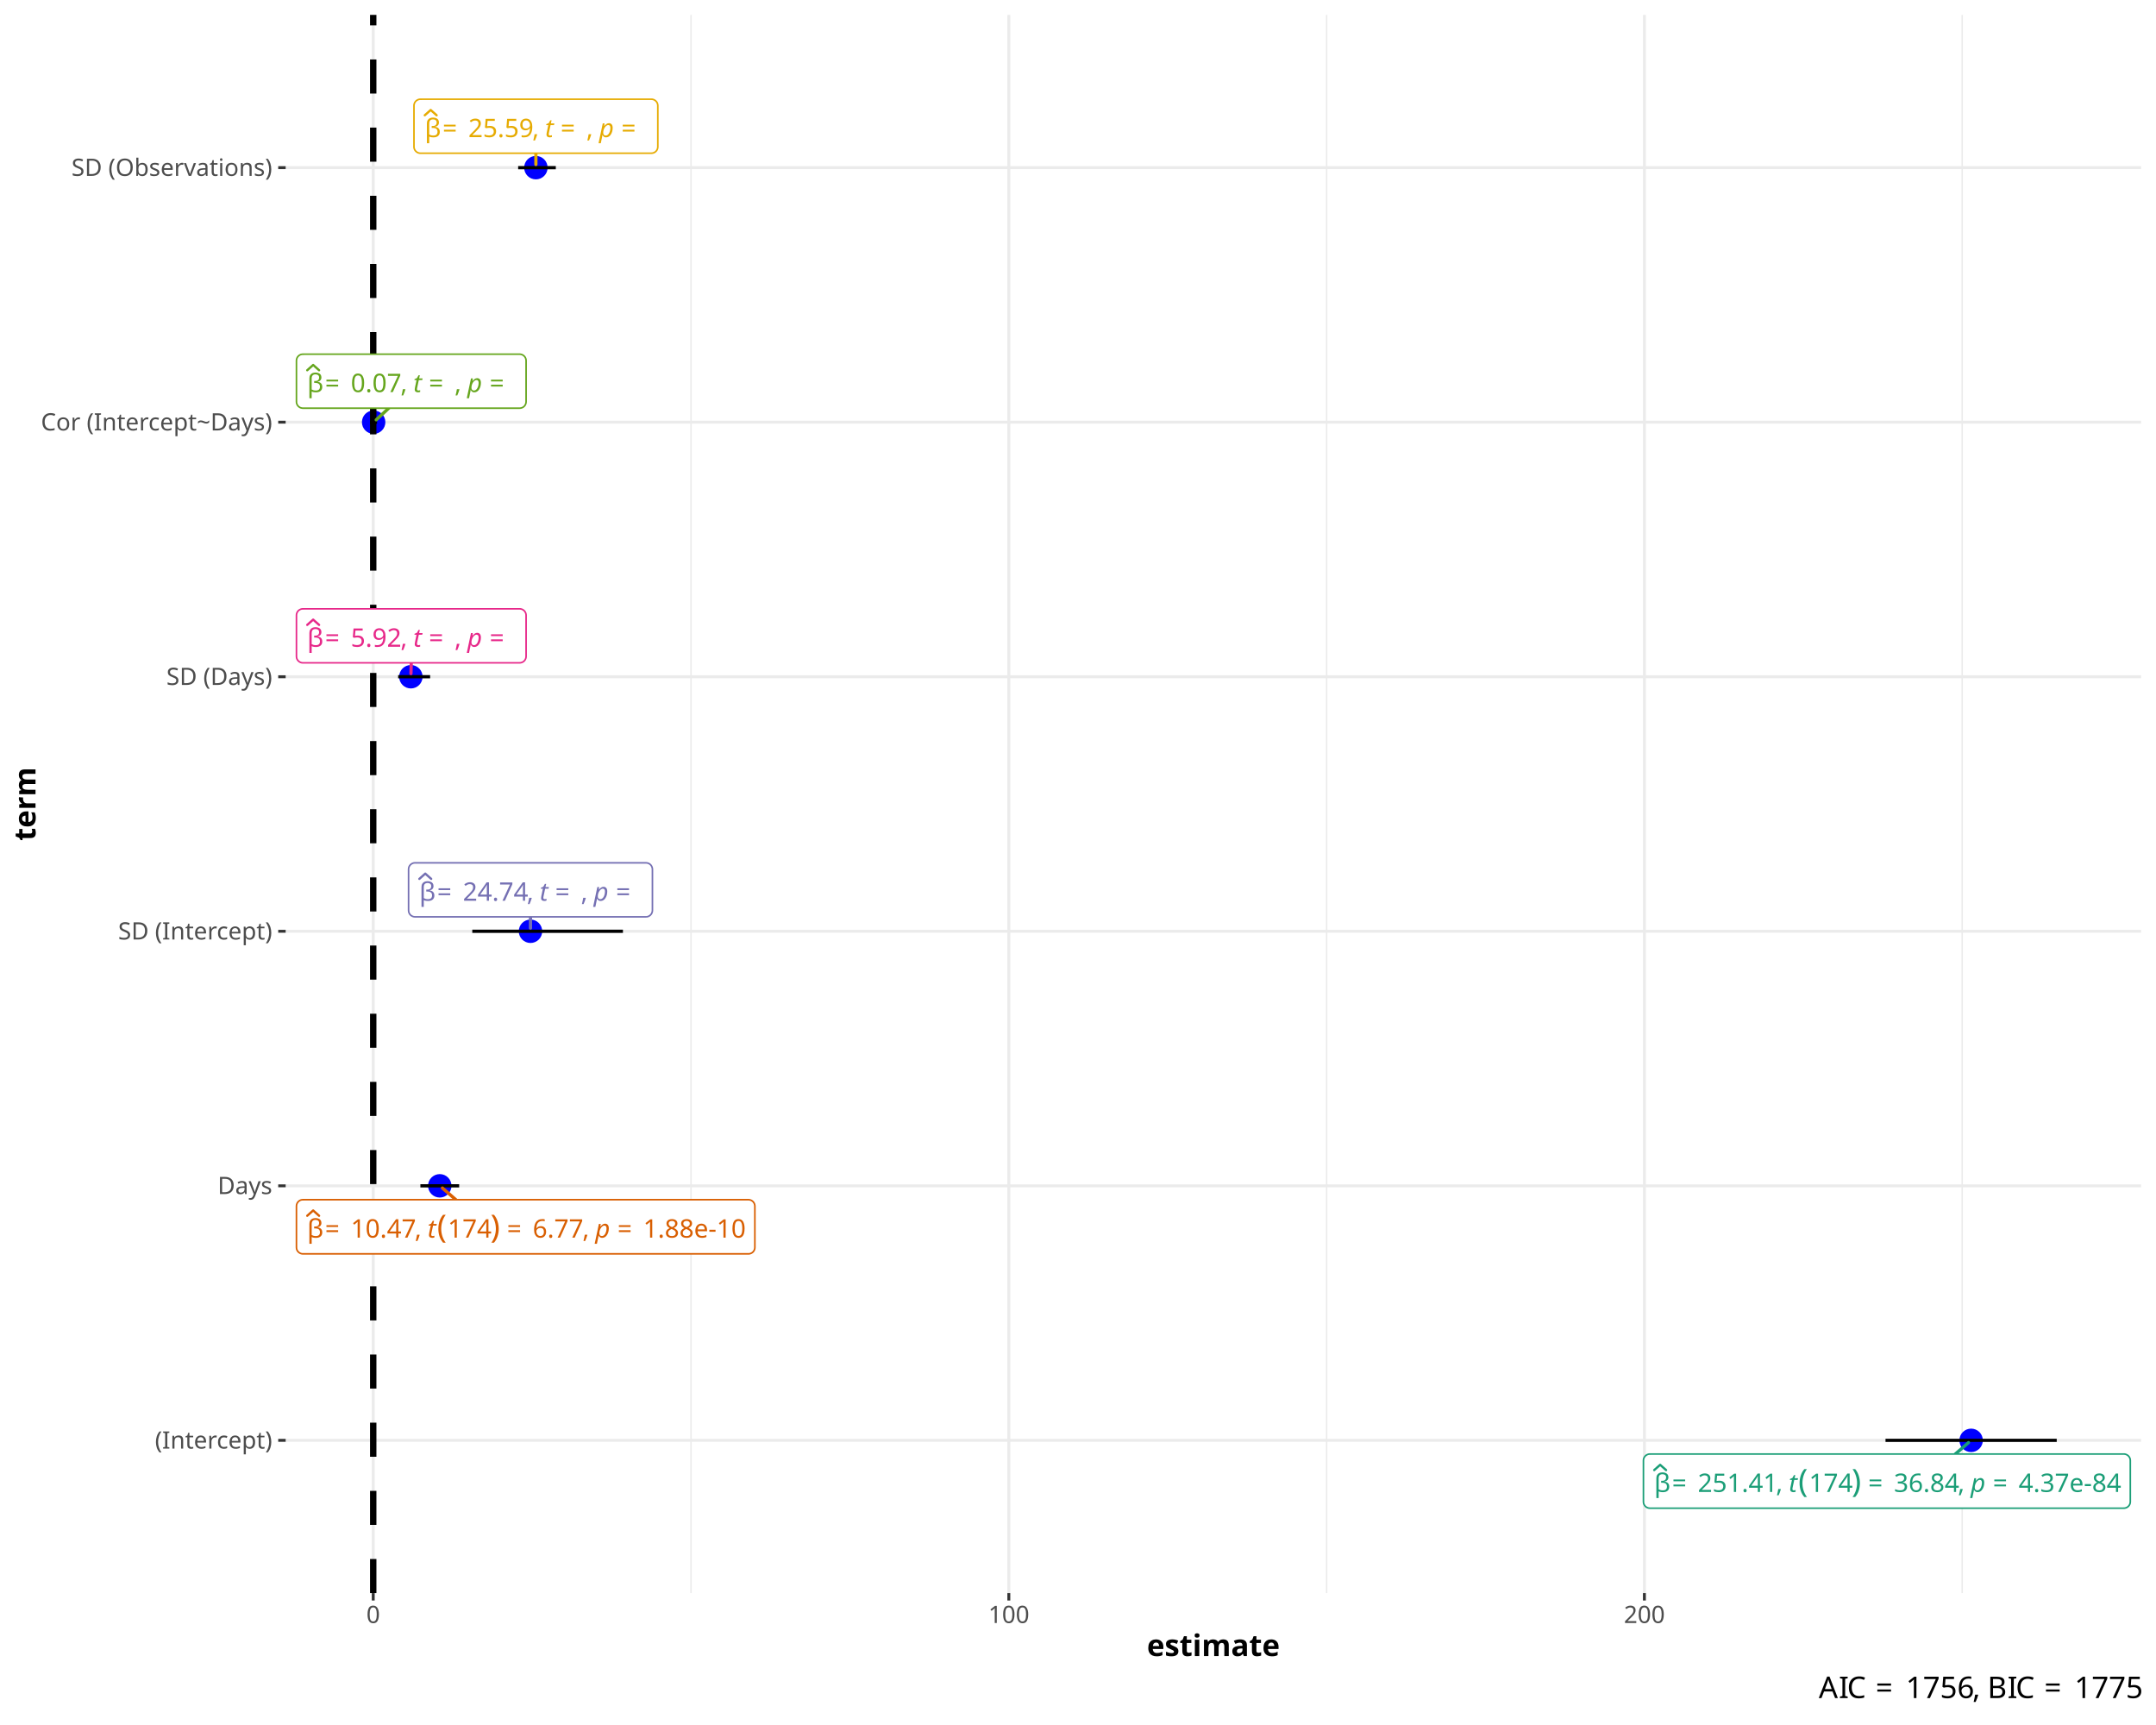
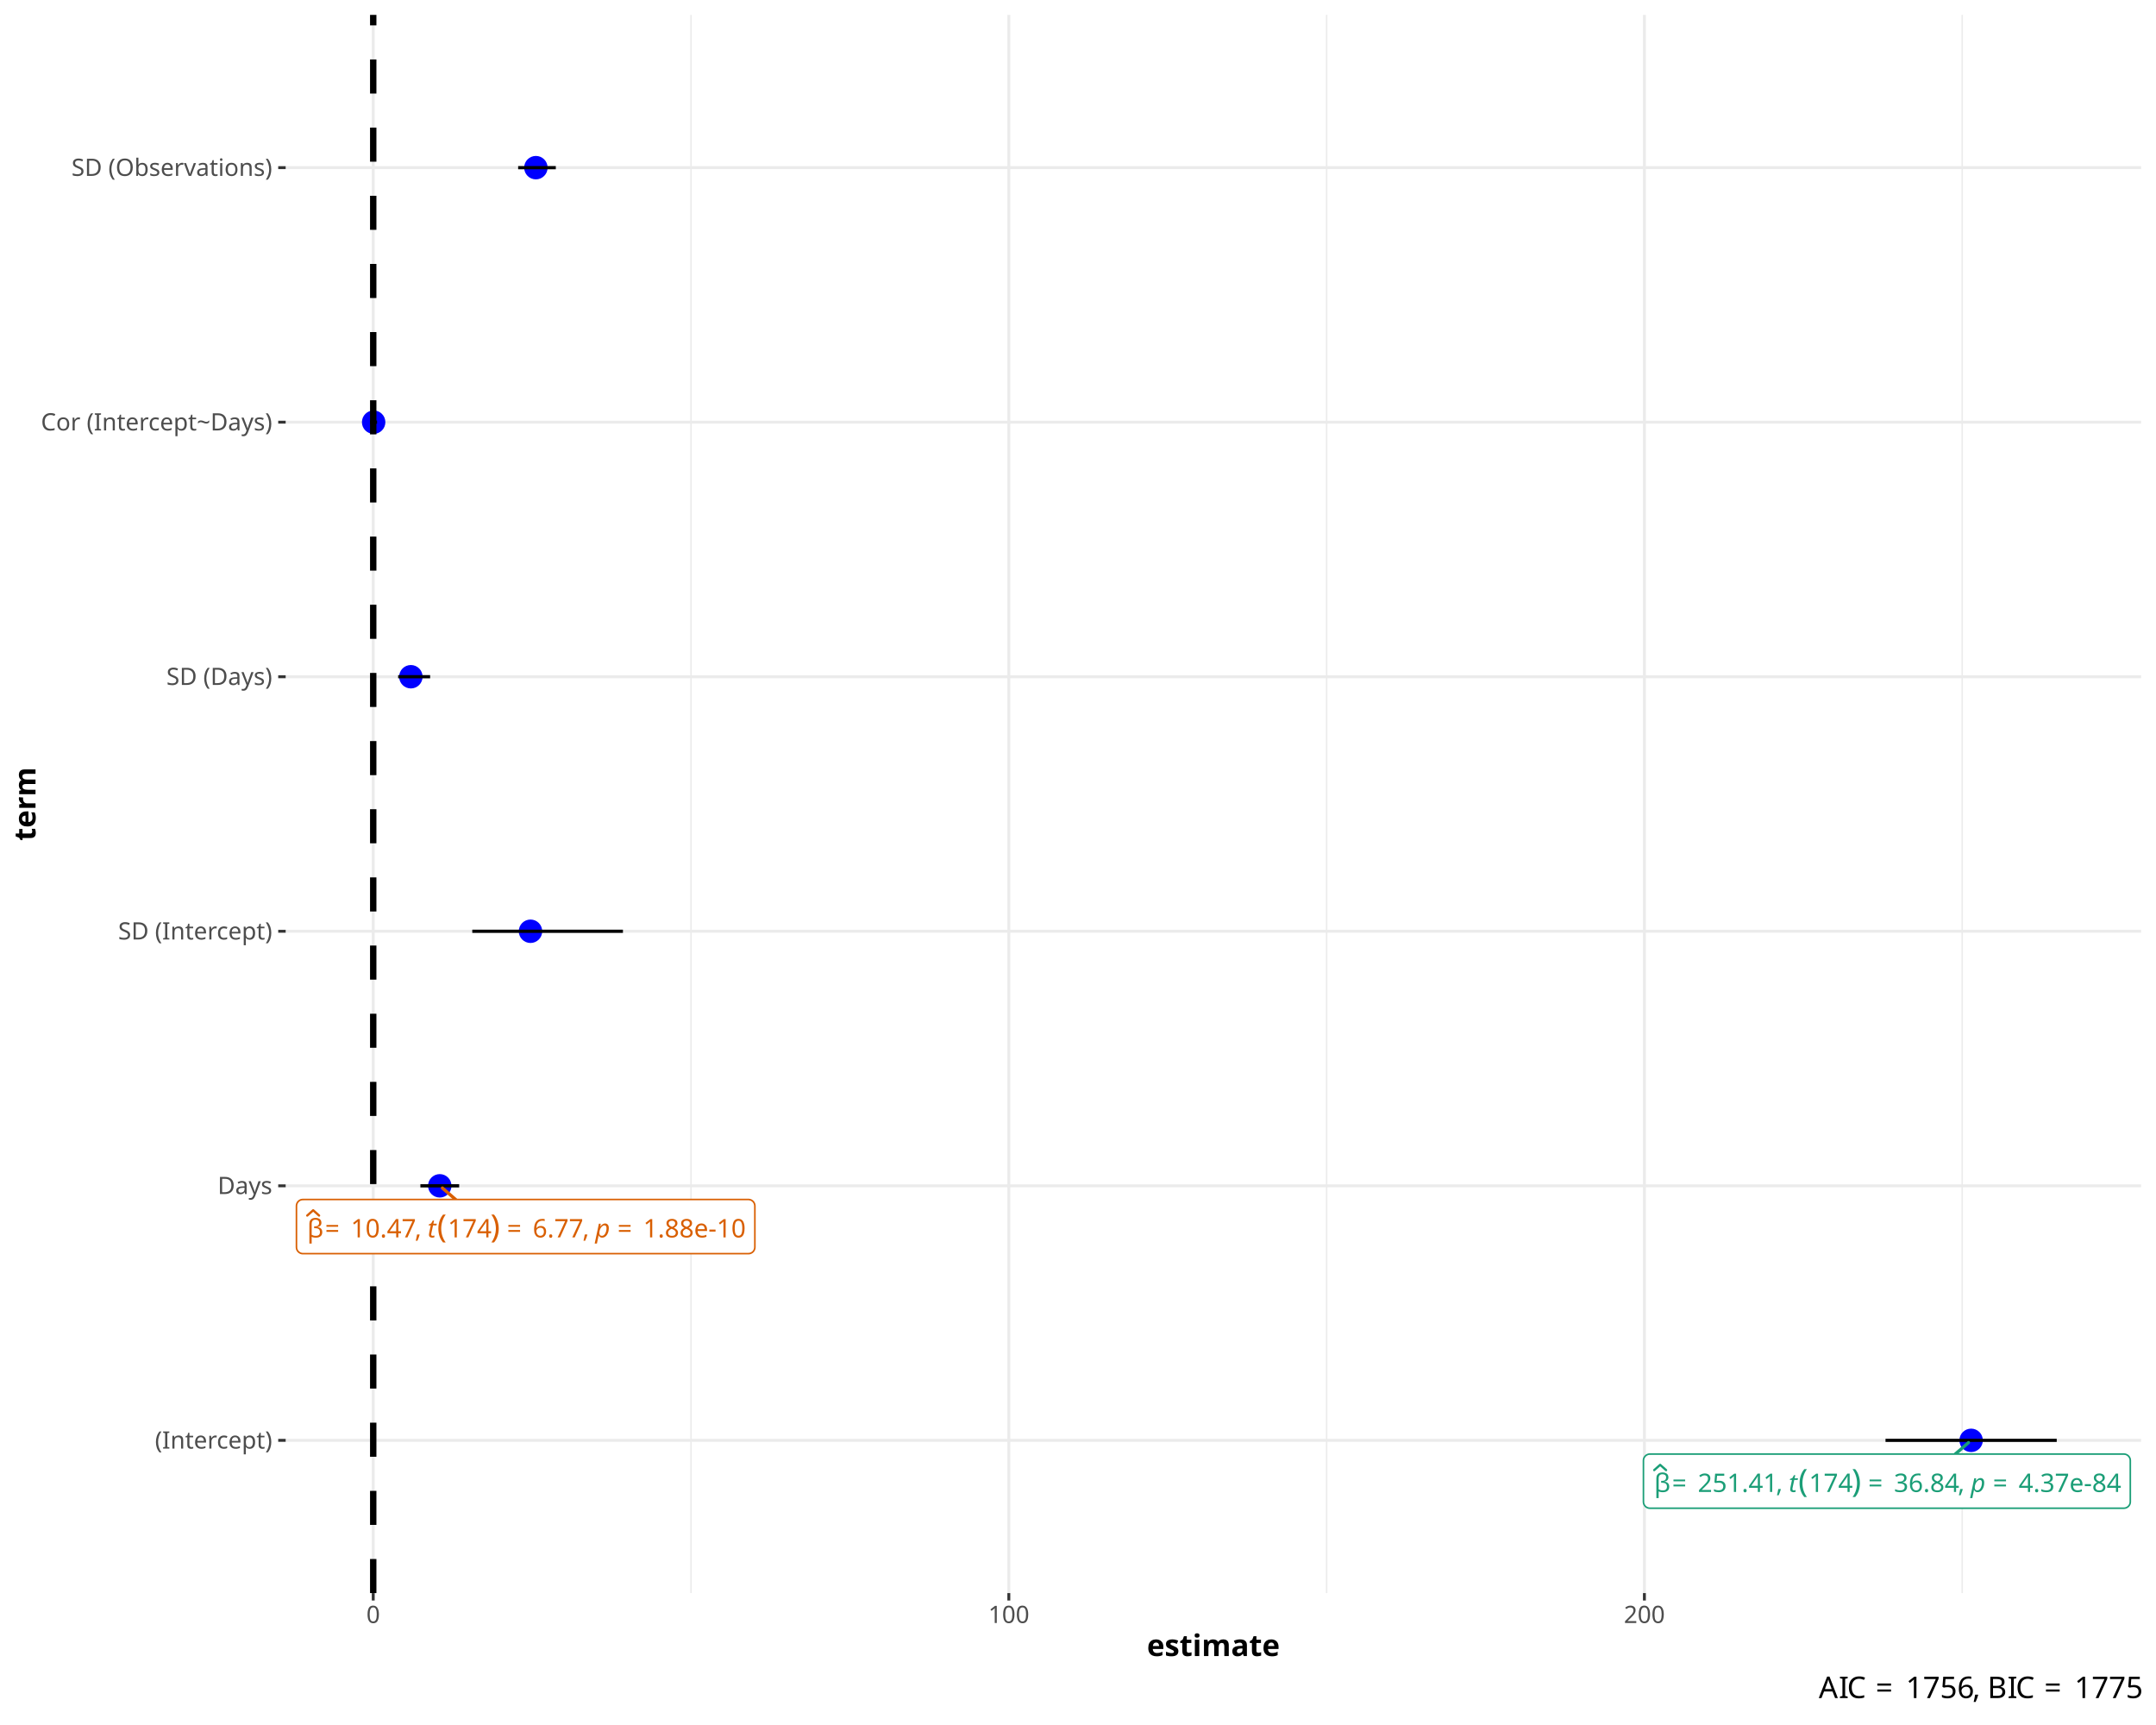
<svg xmlns="http://www.w3.org/2000/svg" class="svglite" data-engine-version="2.0" width="720.00pt" height="576.00pt" viewBox="0 0 720.00 576.00">
  <defs>
    <style type="text/css">
    .svglite line, .svglite polyline, .svglite polygon, .svglite path, .svglite rect, .svglite circle {
      fill: none;
      stroke: #000000;
      stroke-linecap: round;
      stroke-linejoin: round;
      stroke-miterlimit: 10.00;
    }
  </style>
  </defs>
  <rect width="100%" height="100%" style="stroke: none; fill: #FFFFFF;" />
  <defs>
    <clipPath id="cpMC4wMHw3MjAuMDB8MC4wMHw1NzYuMDA=">
      <rect x="0.00" y="0.00" width="720.00" height="576.00" />
    </clipPath>
  </defs>
  <g clip-path="url(#cpMC4wMHw3MjAuMDB8MC4wMHw1NzYuMDA=)">
    <rect x="0" y="0.00" width="720.00" height="576.00" style="stroke-width: 0.97; stroke: #FFFFFF; fill: #FFFFFF;" />
  </g>
  <defs>
    <clipPath id="cpOTUuNDB8NzE1LjAyfDQuOTh8NTMxLjk1">
      <rect x="95.40" y="4.98" width="619.62" height="526.97" />
    </clipPath>
  </defs>
  <g clip-path="url(#cpOTUuNDB8NzE1LjAyfDQuOTh8NTMxLjk1)">
    <rect x="95.40" y="4.98" width="619.62" height="526.97" style="stroke-width: 0.97; stroke: none; fill: #FFFFFF;" />
    <polyline points="230.77,531.95 230.77,4.98 " style="stroke-width: 0.48; stroke: #EBEBEB; stroke-linecap: butt;" />
    <polyline points="443.03,531.95 443.03,4.98 " style="stroke-width: 0.48; stroke: #EBEBEB; stroke-linecap: butt;" />
    <polyline points="655.28,531.95 655.28,4.98 " style="stroke-width: 0.48; stroke: #EBEBEB; stroke-linecap: butt;" />
    <polyline points="95.40,480.95 715.02,480.95 " style="stroke-width: 0.97; stroke: #EBEBEB; stroke-linecap: butt;" />
    <polyline points="95.40,395.96 715.02,395.96 " style="stroke-width: 0.97; stroke: #EBEBEB; stroke-linecap: butt;" />
    <polyline points="95.40,310.96 715.02,310.96 " style="stroke-width: 0.97; stroke: #EBEBEB; stroke-linecap: butt;" />
    <polyline points="95.40,225.97 715.02,225.97 " style="stroke-width: 0.97; stroke: #EBEBEB; stroke-linecap: butt;" />
    <polyline points="95.40,140.97 715.02,140.97 " style="stroke-width: 0.97; stroke: #EBEBEB; stroke-linecap: butt;" />
    <polyline points="95.40,55.98 715.02,55.98 " style="stroke-width: 0.97; stroke: #EBEBEB; stroke-linecap: butt;" />
    <polyline points="124.64,531.95 124.64,4.98 " style="stroke-width: 0.97; stroke: #EBEBEB; stroke-linecap: butt;" />
    <polyline points="336.90,531.95 336.90,4.98 " style="stroke-width: 0.97; stroke: #EBEBEB; stroke-linecap: butt;" />
    <polyline points="549.15,531.95 549.15,4.98 " style="stroke-width: 0.97; stroke: #EBEBEB; stroke-linecap: butt;" />
    <circle cx="658.26" cy="480.95" r="3.56" style="stroke-width: 0.71; stroke: #0000FF; fill: #0000FF;" />
    <circle cx="146.86" cy="395.96" r="3.56" style="stroke-width: 0.71; stroke: #0000FF; fill: #0000FF;" />
    <circle cx="177.16" cy="310.96" r="3.56" style="stroke-width: 0.71; stroke: #0000FF; fill: #0000FF;" />
    <circle cx="137.21" cy="225.97" r="3.56" style="stroke-width: 0.71; stroke: #0000FF; fill: #0000FF;" />
    <circle cx="124.78" cy="140.97" r="3.56" style="stroke-width: 0.71; stroke: #0000FF; fill: #0000FF;" />
    <circle cx="178.96" cy="55.98" r="3.56" style="stroke-width: 0.71; stroke: #0000FF; fill: #0000FF;" />
    <polyline points="686.85,480.95 686.85,480.95 " style="stroke-width: 1.07; stroke-linecap: butt;" />
    <polyline points="686.85,480.95 629.67,480.95 " style="stroke-width: 1.07; stroke-linecap: butt;" />
    <polyline points="629.67,480.95 629.67,480.95 " style="stroke-width: 1.07; stroke-linecap: butt;" />
    <polyline points="153.34,395.96 153.34,395.96 " style="stroke-width: 1.07; stroke-linecap: butt;" />
    <polyline points="153.34,395.96 140.39,395.96 " style="stroke-width: 1.07; stroke-linecap: butt;" />
    <polyline points="140.39,395.96 140.39,395.96 " style="stroke-width: 1.07; stroke-linecap: butt;" />
    <polyline points="208.03,310.96 208.03,310.96 " style="stroke-width: 1.07; stroke-linecap: butt;" />
    <polyline points="208.03,310.96 157.72,310.96 " style="stroke-width: 1.07; stroke-linecap: butt;" />
    <polyline points="157.72,310.96 157.72,310.96 " style="stroke-width: 1.07; stroke-linecap: butt;" />
    <polyline points="143.64,225.97 143.64,225.97 " style="stroke-width: 1.07; stroke-linecap: butt;" />
    <polyline points="143.64,225.97 132.96,225.97 " style="stroke-width: 1.07; stroke-linecap: butt;" />
    <polyline points="132.96,225.97 132.96,225.97 " style="stroke-width: 1.07; stroke-linecap: butt;" />
    <polyline points="125.92,140.97 125.92,140.97 " style="stroke-width: 1.07; stroke-linecap: butt;" />
    <polyline points="125.92,140.97 123.56,140.97 " style="stroke-width: 1.07; stroke-linecap: butt;" />
    <polyline points="123.56,140.97 123.56,140.97 " style="stroke-width: 1.07; stroke-linecap: butt;" />
    <polyline points="185.61,55.98 185.61,55.98 " style="stroke-width: 1.07; stroke-linecap: butt;" />
    <polyline points="185.61,55.98 173.04,55.98 " style="stroke-width: 1.07; stroke-linecap: butt;" />
    <polyline points="173.04,55.98 173.04,55.98 " style="stroke-width: 1.07; stroke-linecap: butt;" />
    <line x1="124.64" y1="531.95" x2="124.64" y2="4.98" style="stroke-width: 2.13; stroke-dasharray: 11.38,11.38; stroke-linecap: butt;" />
-     <line x1="652.99" y1="485.52" x2="657.39" y2="481.71" style="stroke-width: 1.07; stroke: #1B9E77;" />
-     <line x1="152.22" y1="400.59" x2="147.74" y2="396.71" style="stroke-width: 1.07; stroke: #D95F02;" />
-     <line x1="177.16" y1="306.14" x2="177.16" y2="309.90" style="stroke-width: 1.07; stroke: #7570B3;" />
-     <line x1="137.34" y1="221.33" x2="137.24" y2="224.91" style="stroke-width: 1.07; stroke: #E7298A;" />
-     <line x1="129.82" y1="136.30" x2="125.63" y2="140.19" style="stroke-width: 1.07; stroke: #66A61E;" />
-     <line x1="178.96" y1="51.16" x2="178.96" y2="54.92" style="stroke-width: 1.07; stroke: #E6AB02;" />
-     <polygon points="550.99,503.61 709.26,503.61 709.17,503.60 709.52,503.59 709.86,503.52 710.18,503.40 710.49,503.22 710.75,503.00 710.99,502.74 711.17,502.45 711.31,502.13 711.39,501.79 711.42,501.45 711.42,501.45 711.42,487.68 711.42,487.68 711.39,487.33 711.31,486.99 711.17,486.67 710.99,486.38 710.75,486.12 710.49,485.90 710.18,485.73 709.86,485.60 709.52,485.53 709.26,485.52 550.99,485.52 551.25,485.53 550.90,485.52 550.56,485.56 550.22,485.66 549.91,485.81 549.62,486.01 549.37,486.25 549.17,486.52 549.00,486.83 548.89,487.16 548.84,487.50 548.83,487.68 548.83,501.45 548.84,501.27 548.84,501.62 548.89,501.96 549.00,502.29 549.17,502.60 549.37,502.88 549.62,503.12 549.91,503.32 550.22,503.47 550.56,503.56 550.90,503.60 " style="stroke-width: 0.53; stroke: #1B9E77; fill: #FFFFFF;" />
-     <text x="552.43" y="498.18" style="font-size: 8.54px; fill: #1B9E77; font-family: sans;" textLength="3.96px" lengthAdjust="spacingAndGlyphs">β</text>
-     <polyline points="552.43,490.88 554.41,489.12 556.39,490.88 " style="stroke-width: 0.75; stroke: #1B9E77;" />
-     <text x="558.37" y="498.18" style="font-size: 8.54px; fill: #1B9E77; font-family: sans;" textLength="6.63px" lengthAdjust="spacingAndGlyphs">=</text>
-     <text x="566.97" y="498.18" style="font-size: 8.54px; fill: #1B9E77; font-family: sans;" textLength="26.11px" lengthAdjust="spacingAndGlyphs">251.41</text>
-     <text x="593.08" y="498.18" style="font-size: 8.54px; fill: #1B9E77; font-family: sans;" textLength="2.14px" lengthAdjust="spacingAndGlyphs">,</text>
-     <text x="595.21" y="498.18" style="font-size: 8.54px; fill: #1B9E77; font-family: sans;" textLength="2.14px" lengthAdjust="spacingAndGlyphs"> </text>
-     <text x="597.35" y="498.18" style="font-size: 8.54px; font-style: italic; fill: #1B9E77; font-family: sans;" textLength="2.37px" lengthAdjust="spacingAndGlyphs">t</text>
-     <text x="600.55" y="498.18" style="font-size: 10.67px; fill: #1B9E77; font-family: sans;" textLength="3.55px" lengthAdjust="spacingAndGlyphs">(</text>
-     <text x="604.10" y="498.18" style="font-size: 8.54px; fill: #1B9E77; font-family: sans;" textLength="14.24px" lengthAdjust="spacingAndGlyphs">174</text>
-     <text x="618.34" y="498.18" style="font-size: 10.67px; fill: #1B9E77; font-family: sans;" textLength="3.55px" lengthAdjust="spacingAndGlyphs">)</text>
-     <text x="623.87" y="498.18" style="font-size: 8.54px; fill: #1B9E77; font-family: sans;" textLength="6.63px" lengthAdjust="spacingAndGlyphs">=</text>
-     <text x="632.47" y="498.18" style="font-size: 8.54px; fill: #1B9E77; font-family: sans;" textLength="21.36px" lengthAdjust="spacingAndGlyphs">36.84</text>
-     <text x="653.83" y="498.18" style="font-size: 8.54px; fill: #1B9E77; font-family: sans;" textLength="2.14px" lengthAdjust="spacingAndGlyphs">,</text>
-     <text x="655.97" y="498.18" style="font-size: 8.54px; fill: #1B9E77; font-family: sans;" textLength="2.14px" lengthAdjust="spacingAndGlyphs"> </text>
-     <text x="658.10" y="498.18" style="font-size: 8.54px; font-style: italic; fill: #1B9E77; font-family: sans;" textLength="4.75px" lengthAdjust="spacingAndGlyphs">p</text>
-     <text x="665.52" y="498.18" style="font-size: 8.54px; fill: #1B9E77; font-family: sans;" textLength="6.63px" lengthAdjust="spacingAndGlyphs">=</text>
-     <text x="674.12" y="498.18" style="font-size: 8.54px; fill: #1B9E77; font-family: sans;" textLength="33.70px" lengthAdjust="spacingAndGlyphs">4.37e-84</text>
-     <polygon points="101.16,418.68 249.93,418.68 249.85,418.68 250.19,418.67 250.53,418.60 250.86,418.47 251.16,418.30 251.43,418.08 251.66,417.82 251.84,417.53 251.98,417.21 252.06,416.87 252.09,416.52 252.09,416.52 252.09,402.75 252.09,402.75 252.06,402.41 251.98,402.07 251.84,401.75 251.66,401.46 251.43,401.20 251.16,400.98 250.86,400.80 250.53,400.68 250.19,400.61 249.93,400.59 101.16,400.59 101.42,400.61 101.07,400.60 100.73,400.64 100.39,400.73 100.08,400.88 99.79,401.08 99.54,401.32 99.33,401.60 99.17,401.91 99.06,402.24 99.01,402.58 99.00,402.75 99.00,416.52 99.01,416.35 99.01,416.70 99.06,417.04 99.17,417.37 99.33,417.68 99.54,417.95 99.79,418.19 100.08,418.39 100.39,418.54 100.73,418.64 101.07,418.68 " style="stroke-width: 0.53; stroke: #D95F02; fill: #FFFFFF;" />
-     <text x="102.60" y="413.26" style="font-size: 8.54px; fill: #D95F02; font-family: sans;" textLength="3.96px" lengthAdjust="spacingAndGlyphs">β</text>
-     <polyline points="102.60,405.96 104.58,404.19 106.56,405.96 " style="stroke-width: 0.75; stroke: #D95F02;" />
-     <text x="108.53" y="413.26" style="font-size: 8.54px; fill: #D95F02; font-family: sans;" textLength="6.63px" lengthAdjust="spacingAndGlyphs">=</text>
-     <text x="117.14" y="413.26" style="font-size: 8.54px; fill: #D95F02; font-family: sans;" textLength="21.36px" lengthAdjust="spacingAndGlyphs">10.47</text>
-     <text x="138.50" y="413.26" style="font-size: 8.54px; fill: #D95F02; font-family: sans;" textLength="2.14px" lengthAdjust="spacingAndGlyphs">,</text>
-     <text x="140.64" y="413.26" style="font-size: 8.54px; fill: #D95F02; font-family: sans;" textLength="2.14px" lengthAdjust="spacingAndGlyphs"> </text>
-     <text x="142.77" y="413.26" style="font-size: 8.54px; font-style: italic; fill: #D95F02; font-family: sans;" textLength="2.37px" lengthAdjust="spacingAndGlyphs">t</text>
-     <text x="145.97" y="413.26" style="font-size: 10.67px; fill: #D95F02; font-family: sans;" textLength="3.55px" lengthAdjust="spacingAndGlyphs">(</text>
-     <text x="149.52" y="413.26" style="font-size: 8.54px; fill: #D95F02; font-family: sans;" textLength="14.24px" lengthAdjust="spacingAndGlyphs">174</text>
-     <text x="163.77" y="413.26" style="font-size: 10.67px; fill: #D95F02; font-family: sans;" textLength="3.55px" lengthAdjust="spacingAndGlyphs">)</text>
-     <text x="169.29" y="413.26" style="font-size: 8.54px; fill: #D95F02; font-family: sans;" textLength="6.63px" lengthAdjust="spacingAndGlyphs">=</text>
-     <text x="177.89" y="413.26" style="font-size: 8.54px; fill: #D95F02; font-family: sans;" textLength="16.61px" lengthAdjust="spacingAndGlyphs">6.77</text>
-     <text x="194.51" y="413.26" style="font-size: 8.54px; fill: #D95F02; font-family: sans;" textLength="2.14px" lengthAdjust="spacingAndGlyphs">,</text>
-     <text x="196.64" y="413.26" style="font-size: 8.54px; fill: #D95F02; font-family: sans;" textLength="2.14px" lengthAdjust="spacingAndGlyphs"> </text>
-     <text x="198.78" y="413.26" style="font-size: 8.54px; font-style: italic; fill: #D95F02; font-family: sans;" textLength="4.75px" lengthAdjust="spacingAndGlyphs">p</text>
-     <text x="206.19" y="413.26" style="font-size: 8.54px; fill: #D95F02; font-family: sans;" textLength="6.63px" lengthAdjust="spacingAndGlyphs">=</text>
-     <text x="214.79" y="413.26" style="font-size: 8.54px; fill: #D95F02; font-family: sans;" textLength="33.70px" lengthAdjust="spacingAndGlyphs">1.88e-10</text>
-     <polygon points="138.60,306.14 215.72,306.14 215.63,306.14 215.98,306.13 216.32,306.06 216.64,305.94 216.94,305.76 217.21,305.54 217.44,305.28 217.63,304.99 217.76,304.67 217.85,304.33 217.88,303.98 217.88,303.98 217.88,290.27 217.88,290.27 217.85,289.92 217.76,289.59 217.63,289.27 217.44,288.97 217.21,288.71 216.94,288.49 216.64,288.32 216.32,288.19 215.98,288.13 215.72,288.11 138.60,288.11 138.86,288.13 138.51,288.11 138.17,288.15 137.83,288.25 137.52,288.40 137.23,288.60 136.98,288.84 136.77,289.12 136.61,289.42 136.50,289.75 136.45,290.10 136.44,290.27 136.44,303.98 136.45,303.81 136.45,304.16 136.50,304.50 136.61,304.83 136.77,305.14 136.98,305.42 137.23,305.66 137.52,305.85 137.83,306.00 138.17,306.10 138.51,306.14 " style="stroke-width: 0.53; stroke: #7570B3; fill: #FFFFFF;" />
-     <text x="140.04" y="300.77" style="font-size: 8.54px; fill: #7570B3; font-family: sans;" textLength="3.96px" lengthAdjust="spacingAndGlyphs">β</text>
-     <polyline points="140.04,293.47 142.02,291.71 144.00,293.47 " style="stroke-width: 0.75; stroke: #7570B3;" />
-     <text x="145.97" y="300.77" style="font-size: 8.54px; fill: #7570B3; font-family: sans;" textLength="6.63px" lengthAdjust="spacingAndGlyphs">=</text>
-     <text x="154.58" y="300.77" style="font-size: 8.54px; fill: #7570B3; font-family: sans;" textLength="21.36px" lengthAdjust="spacingAndGlyphs">24.74</text>
-     <text x="175.94" y="300.77" style="font-size: 8.54px; fill: #7570B3; font-family: sans;" textLength="2.14px" lengthAdjust="spacingAndGlyphs">,</text>
-     <text x="178.08" y="300.77" style="font-size: 8.54px; fill: #7570B3; font-family: sans;" textLength="2.14px" lengthAdjust="spacingAndGlyphs"> </text>
-     <text x="180.21" y="300.77" style="font-size: 8.54px; font-style: italic; fill: #7570B3; font-family: sans;" textLength="2.37px" lengthAdjust="spacingAndGlyphs">t</text>
-     <text x="185.39" y="300.77" style="font-size: 8.54px; fill: #7570B3; font-family: sans;" textLength="6.63px" lengthAdjust="spacingAndGlyphs">=</text>
-     <text x="193.99" y="300.77" style="font-size: 8.54px; fill: #7570B3; font-family: sans;" textLength="2.14px" lengthAdjust="spacingAndGlyphs">,</text>
-     <text x="196.13" y="300.77" style="font-size: 8.54px; fill: #7570B3; font-family: sans;" textLength="2.14px" lengthAdjust="spacingAndGlyphs"> </text>
-     <text x="198.26" y="300.77" style="font-size: 8.54px; font-style: italic; fill: #7570B3; font-family: sans;" textLength="4.75px" lengthAdjust="spacingAndGlyphs">p</text>
-     <text x="205.67" y="300.77" style="font-size: 8.54px; fill: #7570B3; font-family: sans;" textLength="6.63px" lengthAdjust="spacingAndGlyphs">=</text>
-     <polygon points="101.16,221.33 173.53,221.33 173.44,221.33 173.79,221.31 174.13,221.24 174.45,221.12 174.76,220.95 175.02,220.73 175.26,220.47 175.44,220.17 175.58,219.85 175.66,219.52 175.69,219.17 175.69,219.17 175.69,205.46 175.69,205.46 175.66,205.11 175.58,204.77 175.44,204.45 175.26,204.16 175.02,203.90 174.76,203.68 174.45,203.50 174.13,203.38 173.79,203.31 173.53,203.30 101.16,203.30 101.42,203.31 101.07,203.30 100.73,203.34 100.39,203.44 100.08,203.59 99.79,203.78 99.54,204.02 99.33,204.30 99.17,204.61 99.06,204.94 99.01,205.28 99.00,205.46 99.00,219.17 99.01,219.00 99.01,219.34 99.06,219.69 99.17,220.02 99.33,220.32 99.54,220.60 99.79,220.84 100.08,221.04 100.39,221.19 100.73,221.29 101.07,221.33 " style="stroke-width: 0.53; stroke: #E7298A; fill: #FFFFFF;" />
-     <text x="102.60" y="215.96" style="font-size: 8.54px; fill: #E7298A; font-family: sans;" textLength="3.96px" lengthAdjust="spacingAndGlyphs">β</text>
-     <polyline points="102.60,208.66 104.58,206.90 106.56,208.66 " style="stroke-width: 0.75; stroke: #E7298A;" />
-     <text x="108.53" y="215.96" style="font-size: 8.54px; fill: #E7298A; font-family: sans;" textLength="6.63px" lengthAdjust="spacingAndGlyphs">=</text>
-     <text x="117.14" y="215.96" style="font-size: 8.54px; fill: #E7298A; font-family: sans;" textLength="16.61px" lengthAdjust="spacingAndGlyphs">5.92</text>
-     <text x="133.75" y="215.96" style="font-size: 8.54px; fill: #E7298A; font-family: sans;" textLength="2.14px" lengthAdjust="spacingAndGlyphs">,</text>
-     <text x="135.89" y="215.96" style="font-size: 8.54px; fill: #E7298A; font-family: sans;" textLength="2.14px" lengthAdjust="spacingAndGlyphs"> </text>
-     <text x="138.02" y="215.96" style="font-size: 8.54px; font-style: italic; fill: #E7298A; font-family: sans;" textLength="2.37px" lengthAdjust="spacingAndGlyphs">t</text>
-     <text x="143.20" y="215.96" style="font-size: 8.54px; fill: #E7298A; font-family: sans;" textLength="6.63px" lengthAdjust="spacingAndGlyphs">=</text>
-     <text x="151.80" y="215.96" style="font-size: 8.54px; fill: #E7298A; font-family: sans;" textLength="2.14px" lengthAdjust="spacingAndGlyphs">,</text>
-     <text x="153.94" y="215.96" style="font-size: 8.54px; fill: #E7298A; font-family: sans;" textLength="2.14px" lengthAdjust="spacingAndGlyphs"> </text>
-     <text x="156.07" y="215.96" style="font-size: 8.54px; font-style: italic; fill: #E7298A; font-family: sans;" textLength="4.75px" lengthAdjust="spacingAndGlyphs">p</text>
-     <text x="163.49" y="215.96" style="font-size: 8.54px; fill: #E7298A; font-family: sans;" textLength="6.63px" lengthAdjust="spacingAndGlyphs">=</text>
-     <polygon points="101.16,136.30 173.53,136.30 173.44,136.30 173.79,136.28 174.13,136.21 174.45,136.09 174.76,135.92 175.02,135.70 175.26,135.44 175.44,135.14 175.58,134.82 175.66,134.48 175.69,134.14 175.69,134.14 175.69,120.42 175.69,120.42 175.66,120.08 175.58,119.74 175.44,119.42 175.26,119.13 175.02,118.87 174.76,118.65 174.45,118.47 174.13,118.35 173.79,118.28 173.53,118.26 101.16,118.26 101.42,118.28 101.07,118.27 100.73,118.31 100.39,118.40 100.08,118.55 99.79,118.75 99.54,118.99 99.33,119.27 99.17,119.58 99.06,119.91 99.01,120.25 99.00,120.42 99.00,134.14 99.01,133.96 99.01,134.31 99.06,134.65 99.17,134.98 99.33,135.29 99.54,135.57 99.79,135.81 100.08,136.01 100.39,136.16 100.73,136.25 101.07,136.30 " style="stroke-width: 0.53; stroke: #66A61E; fill: #FFFFFF;" />
-     <text x="102.60" y="130.93" style="font-size: 8.54px; fill: #66A61E; font-family: sans;" textLength="3.96px" lengthAdjust="spacingAndGlyphs">β</text>
-     <polyline points="102.60,123.63 104.58,121.86 106.56,123.63 " style="stroke-width: 0.75; stroke: #66A61E;" />
-     <text x="108.53" y="130.93" style="font-size: 8.54px; fill: #66A61E; font-family: sans;" textLength="6.63px" lengthAdjust="spacingAndGlyphs">=</text>
-     <text x="117.14" y="130.93" style="font-size: 8.54px; fill: #66A61E; font-family: sans;" textLength="16.61px" lengthAdjust="spacingAndGlyphs">0.07</text>
-     <text x="133.75" y="130.93" style="font-size: 8.54px; fill: #66A61E; font-family: sans;" textLength="2.14px" lengthAdjust="spacingAndGlyphs">,</text>
-     <text x="135.89" y="130.93" style="font-size: 8.54px; fill: #66A61E; font-family: sans;" textLength="2.14px" lengthAdjust="spacingAndGlyphs"> </text>
-     <text x="138.02" y="130.93" style="font-size: 8.54px; font-style: italic; fill: #66A61E; font-family: sans;" textLength="2.37px" lengthAdjust="spacingAndGlyphs">t</text>
-     <text x="143.20" y="130.93" style="font-size: 8.54px; fill: #66A61E; font-family: sans;" textLength="6.63px" lengthAdjust="spacingAndGlyphs">=</text>
-     <text x="151.80" y="130.93" style="font-size: 8.54px; fill: #66A61E; font-family: sans;" textLength="2.14px" lengthAdjust="spacingAndGlyphs">,</text>
-     <text x="153.94" y="130.93" style="font-size: 8.54px; fill: #66A61E; font-family: sans;" textLength="2.14px" lengthAdjust="spacingAndGlyphs"> </text>
-     <text x="156.07" y="130.93" style="font-size: 8.54px; font-style: italic; fill: #66A61E; font-family: sans;" textLength="4.75px" lengthAdjust="spacingAndGlyphs">p</text>
-     <text x="163.49" y="130.93" style="font-size: 8.54px; fill: #66A61E; font-family: sans;" textLength="6.63px" lengthAdjust="spacingAndGlyphs">=</text>
-     <polygon points="140.41,51.16 217.52,51.16 217.44,51.16 217.78,51.14 218.12,51.08 218.45,50.95 218.75,50.78 219.02,50.56 219.25,50.30 219.44,50.00 219.57,49.68 219.65,49.35 219.68,49.00 219.68,49.00 219.68,35.29 219.68,35.29 219.65,34.94 219.57,34.60 219.44,34.28 219.25,33.99 219.02,33.73 218.75,33.51 218.45,33.33 218.12,33.21 217.78,33.14 217.52,33.13 140.41,33.13 140.67,33.14 140.32,33.13 139.97,33.17 139.64,33.27 139.33,33.42 139.04,33.61 138.79,33.85 138.58,34.13 138.42,34.44 138.31,34.77 138.25,35.11 138.25,35.29 138.25,49.00 138.25,48.83 138.25,49.17 138.31,49.52 138.42,49.85 138.58,50.15 138.79,50.43 139.04,50.67 139.33,50.87 139.64,51.02 139.97,51.12 140.32,51.16 " style="stroke-width: 0.53; stroke: #E6AB02; fill: #FFFFFF;" />
-     <text x="141.85" y="45.79" style="font-size: 8.54px; fill: #E6AB02; font-family: sans;" textLength="3.96px" lengthAdjust="spacingAndGlyphs">β</text>
-     <polyline points="141.85,38.49 143.83,36.73 145.81,38.49 " style="stroke-width: 0.75; stroke: #E6AB02;" />
-     <text x="147.78" y="45.79" style="font-size: 8.54px; fill: #E6AB02; font-family: sans;" textLength="6.63px" lengthAdjust="spacingAndGlyphs">=</text>
-     <text x="156.38" y="45.79" style="font-size: 8.54px; fill: #E6AB02; font-family: sans;" textLength="21.36px" lengthAdjust="spacingAndGlyphs">25.59</text>
-     <text x="177.75" y="45.79" style="font-size: 8.54px; fill: #E6AB02; font-family: sans;" textLength="2.14px" lengthAdjust="spacingAndGlyphs">,</text>
-     <text x="179.88" y="45.79" style="font-size: 8.54px; fill: #E6AB02; font-family: sans;" textLength="2.14px" lengthAdjust="spacingAndGlyphs"> </text>
-     <text x="182.02" y="45.79" style="font-size: 8.54px; font-style: italic; fill: #E6AB02; font-family: sans;" textLength="2.37px" lengthAdjust="spacingAndGlyphs">t</text>
-     <text x="187.19" y="45.79" style="font-size: 8.54px; fill: #E6AB02; font-family: sans;" textLength="6.63px" lengthAdjust="spacingAndGlyphs">=</text>
-     <text x="195.80" y="45.79" style="font-size: 8.54px; fill: #E6AB02; font-family: sans;" textLength="2.14px" lengthAdjust="spacingAndGlyphs">,</text>
-     <text x="197.93" y="45.79" style="font-size: 8.54px; fill: #E6AB02; font-family: sans;" textLength="2.14px" lengthAdjust="spacingAndGlyphs"> </text>
-     <text x="200.07" y="45.79" style="font-size: 8.54px; font-style: italic; fill: #E6AB02; font-family: sans;" textLength="4.75px" lengthAdjust="spacingAndGlyphs">p</text>
-     <text x="207.48" y="45.79" style="font-size: 8.54px; fill: #E6AB02; font-family: sans;" textLength="6.63px" lengthAdjust="spacingAndGlyphs">=</text>
+     <line x1="652.98" y1="485.53" x2="657.39" y2="481.71" style="stroke-width: 1.07; stroke: #1B9E77;" />
+     <line x1="152.14" y1="400.52" x2="147.74" y2="396.71" style="stroke-width: 1.07; stroke: #D95F02;" />
+     <polygon points="550.99,503.62 709.26,503.62 709.17,503.61 709.52,503.60 709.86,503.53 710.18,503.41 710.49,503.23 710.75,503.01 710.99,502.75 711.17,502.46 711.31,502.14 711.39,501.80 711.42,501.46 711.42,501.46 711.42,487.69 711.42,487.69 711.39,487.34 711.31,487.01 711.17,486.69 710.99,486.39 710.75,486.13 710.49,485.91 710.18,485.74 709.86,485.61 709.52,485.55 709.26,485.53 550.99,485.53 551.25,485.55 550.90,485.53 550.56,485.57 550.22,485.67 549.91,485.82 549.62,486.02 549.37,486.26 549.17,486.54 549.00,486.84 548.89,487.17 548.84,487.52 548.83,487.69 548.83,501.46 548.84,501.28 548.84,501.63 548.89,501.97 549.00,502.30 549.17,502.61 549.37,502.89 549.62,503.13 549.91,503.33 550.22,503.48 550.56,503.57 550.90,503.61 " style="stroke-width: 0.53; stroke: #1B9E77; fill: #FFFFFF;" />
+     <text x="552.43" y="498.19" style="font-size: 8.54px; fill: #1B9E77; font-family: sans;" textLength="3.96px" lengthAdjust="spacingAndGlyphs">β</text>
+     <polyline points="552.43,490.89 554.41,489.13 556.39,490.89 " style="stroke-width: 0.75; stroke: #1B9E77;" />
+     <text x="558.37" y="498.19" style="font-size: 8.54px; fill: #1B9E77; font-family: sans;" textLength="6.63px" lengthAdjust="spacingAndGlyphs">=</text>
+     <text x="566.97" y="498.19" style="font-size: 8.54px; fill: #1B9E77; font-family: sans;" textLength="26.11px" lengthAdjust="spacingAndGlyphs">251.41</text>
+     <text x="593.08" y="498.19" style="font-size: 8.54px; fill: #1B9E77; font-family: sans;" textLength="2.14px" lengthAdjust="spacingAndGlyphs">,</text>
+     <text x="595.21" y="498.19" style="font-size: 8.54px; fill: #1B9E77; font-family: sans;" textLength="2.14px" lengthAdjust="spacingAndGlyphs"> </text>
+     <text x="597.35" y="498.19" style="font-size: 8.54px; font-style: italic; fill: #1B9E77; font-family: sans;" textLength="2.37px" lengthAdjust="spacingAndGlyphs">t</text>
+     <text x="600.55" y="498.19" style="font-size: 10.67px; fill: #1B9E77; font-family: sans;" textLength="3.55px" lengthAdjust="spacingAndGlyphs">(</text>
+     <text x="604.10" y="498.19" style="font-size: 8.54px; fill: #1B9E77; font-family: sans;" textLength="14.24px" lengthAdjust="spacingAndGlyphs">174</text>
+     <text x="618.34" y="498.19" style="font-size: 10.67px; fill: #1B9E77; font-family: sans;" textLength="3.55px" lengthAdjust="spacingAndGlyphs">)</text>
+     <text x="623.87" y="498.19" style="font-size: 8.54px; fill: #1B9E77; font-family: sans;" textLength="6.63px" lengthAdjust="spacingAndGlyphs">=</text>
+     <text x="632.47" y="498.19" style="font-size: 8.54px; fill: #1B9E77; font-family: sans;" textLength="21.36px" lengthAdjust="spacingAndGlyphs">36.84</text>
+     <text x="653.83" y="498.19" style="font-size: 8.54px; fill: #1B9E77; font-family: sans;" textLength="2.14px" lengthAdjust="spacingAndGlyphs">,</text>
+     <text x="655.97" y="498.19" style="font-size: 8.54px; fill: #1B9E77; font-family: sans;" textLength="2.14px" lengthAdjust="spacingAndGlyphs"> </text>
+     <text x="658.10" y="498.19" style="font-size: 8.54px; font-style: italic; fill: #1B9E77; font-family: sans;" textLength="4.75px" lengthAdjust="spacingAndGlyphs">p</text>
+     <text x="665.52" y="498.19" style="font-size: 8.54px; fill: #1B9E77; font-family: sans;" textLength="6.63px" lengthAdjust="spacingAndGlyphs">=</text>
+     <text x="674.12" y="498.19" style="font-size: 8.54px; fill: #1B9E77; font-family: sans;" textLength="33.70px" lengthAdjust="spacingAndGlyphs">4.37e-84</text>
+     <polygon points="101.16,418.61 249.93,418.61 249.85,418.61 250.19,418.59 250.53,418.53 250.86,418.40 251.16,418.23 251.43,418.01 251.66,417.75 251.84,417.45 251.98,417.13 252.06,416.80 252.09,416.45 252.09,416.45 252.09,402.68 252.09,402.68 252.06,402.34 251.98,402.00 251.84,401.68 251.66,401.39 251.43,401.13 251.16,400.91 250.86,400.73 250.53,400.61 250.19,400.54 249.93,400.52 101.16,400.52 101.42,400.54 101.07,400.53 100.73,400.57 100.39,400.66 100.08,400.81 99.79,401.01 99.54,401.25 99.33,401.53 99.17,401.84 99.06,402.17 99.01,402.51 99.00,402.68 99.00,416.45 99.01,416.28 99.01,416.62 99.06,416.97 99.17,417.30 99.33,417.60 99.54,417.88 99.79,418.12 100.08,418.32 100.39,418.47 100.73,418.57 101.07,418.61 " style="stroke-width: 0.53; stroke: #D95F02; fill: #FFFFFF;" />
+     <text x="102.60" y="413.19" style="font-size: 8.54px; fill: #D95F02; font-family: sans;" textLength="3.96px" lengthAdjust="spacingAndGlyphs">β</text>
+     <polyline points="102.60,405.89 104.58,404.12 106.56,405.89 " style="stroke-width: 0.75; stroke: #D95F02;" />
+     <text x="108.53" y="413.19" style="font-size: 8.54px; fill: #D95F02; font-family: sans;" textLength="6.63px" lengthAdjust="spacingAndGlyphs">=</text>
+     <text x="117.14" y="413.19" style="font-size: 8.54px; fill: #D95F02; font-family: sans;" textLength="21.36px" lengthAdjust="spacingAndGlyphs">10.47</text>
+     <text x="138.50" y="413.19" style="font-size: 8.54px; fill: #D95F02; font-family: sans;" textLength="2.14px" lengthAdjust="spacingAndGlyphs">,</text>
+     <text x="140.64" y="413.19" style="font-size: 8.54px; fill: #D95F02; font-family: sans;" textLength="2.14px" lengthAdjust="spacingAndGlyphs"> </text>
+     <text x="142.77" y="413.19" style="font-size: 8.54px; font-style: italic; fill: #D95F02; font-family: sans;" textLength="2.37px" lengthAdjust="spacingAndGlyphs">t</text>
+     <text x="145.97" y="413.19" style="font-size: 10.67px; fill: #D95F02; font-family: sans;" textLength="3.55px" lengthAdjust="spacingAndGlyphs">(</text>
+     <text x="149.52" y="413.19" style="font-size: 8.54px; fill: #D95F02; font-family: sans;" textLength="14.24px" lengthAdjust="spacingAndGlyphs">174</text>
+     <text x="163.77" y="413.19" style="font-size: 10.67px; fill: #D95F02; font-family: sans;" textLength="3.55px" lengthAdjust="spacingAndGlyphs">)</text>
+     <text x="169.29" y="413.19" style="font-size: 8.54px; fill: #D95F02; font-family: sans;" textLength="6.63px" lengthAdjust="spacingAndGlyphs">=</text>
+     <text x="177.89" y="413.19" style="font-size: 8.54px; fill: #D95F02; font-family: sans;" textLength="16.61px" lengthAdjust="spacingAndGlyphs">6.77</text>
+     <text x="194.51" y="413.19" style="font-size: 8.54px; fill: #D95F02; font-family: sans;" textLength="2.14px" lengthAdjust="spacingAndGlyphs">,</text>
+     <text x="196.64" y="413.19" style="font-size: 8.54px; fill: #D95F02; font-family: sans;" textLength="2.14px" lengthAdjust="spacingAndGlyphs"> </text>
+     <text x="198.78" y="413.19" style="font-size: 8.54px; font-style: italic; fill: #D95F02; font-family: sans;" textLength="4.75px" lengthAdjust="spacingAndGlyphs">p</text>
+     <text x="206.19" y="413.19" style="font-size: 8.54px; fill: #D95F02; font-family: sans;" textLength="6.63px" lengthAdjust="spacingAndGlyphs">=</text>
+     <text x="214.79" y="413.19" style="font-size: 8.54px; fill: #D95F02; font-family: sans;" textLength="33.70px" lengthAdjust="spacingAndGlyphs">1.88e-10</text>
  </g>
  <g clip-path="url(#cpMC4wMHw3MjAuMDB8MC4wMHw1NzYuMDA=)">
    <text x="90.92" y="483.70" text-anchor="end" style="font-size: 8.00px; fill: #4D4D4D; font-family: sans;" textLength="36.46px" lengthAdjust="spacingAndGlyphs">(Intercept)</text>
    <text x="90.92" y="398.71" text-anchor="end" style="font-size: 8.00px; fill: #4D4D4D; font-family: sans;" textLength="18.24px" lengthAdjust="spacingAndGlyphs">Days</text>
    <text x="90.92" y="313.71" text-anchor="end" style="font-size: 8.00px; fill: #4D4D4D; font-family: sans;" textLength="49.80px" lengthAdjust="spacingAndGlyphs">SD (Intercept)</text>
    <text x="90.92" y="228.72" text-anchor="end" style="font-size: 8.00px; fill: #4D4D4D; font-family: sans;" textLength="36.90px" lengthAdjust="spacingAndGlyphs">SD (Days)</text>
    <text x="90.92" y="143.73" text-anchor="end" style="font-size: 8.00px; fill: #4D4D4D; font-family: sans;" textLength="74.49px" lengthAdjust="spacingAndGlyphs">Cor (Intercept~Days)</text>
    <text x="90.92" y="58.73" text-anchor="end" style="font-size: 8.00px; fill: #4D4D4D; font-family: sans;" textLength="65.81px" lengthAdjust="spacingAndGlyphs">SD (Observations)</text>
    <polyline points="92.91,480.95 95.40,480.95 " style="stroke-width: 0.97; stroke: #333333; stroke-linecap: butt;" />
    <polyline points="92.91,395.96 95.40,395.96 " style="stroke-width: 0.97; stroke: #333333; stroke-linecap: butt;" />
    <polyline points="92.91,310.96 95.40,310.96 " style="stroke-width: 0.97; stroke: #333333; stroke-linecap: butt;" />
    <polyline points="92.91,225.97 95.40,225.97 " style="stroke-width: 0.97; stroke: #333333; stroke-linecap: butt;" />
    <polyline points="92.91,140.97 95.40,140.97 " style="stroke-width: 0.97; stroke: #333333; stroke-linecap: butt;" />
    <polyline points="92.91,55.98 95.40,55.98 " style="stroke-width: 0.97; stroke: #333333; stroke-linecap: butt;" />
    <polyline points="124.64,534.44 124.64,531.95 " style="stroke-width: 0.97; stroke: #333333; stroke-linecap: butt;" />
    <polyline points="336.90,534.44 336.90,531.95 " style="stroke-width: 0.97; stroke: #333333; stroke-linecap: butt;" />
    <polyline points="549.15,534.44 549.15,531.95 " style="stroke-width: 0.97; stroke: #333333; stroke-linecap: butt;" />
    <text x="124.64" y="541.94" text-anchor="middle" style="font-size: 8.00px; fill: #4D4D4D; font-family: sans;" textLength="4.45px" lengthAdjust="spacingAndGlyphs">0</text>
    <text x="336.90" y="541.94" text-anchor="middle" style="font-size: 8.00px; fill: #4D4D4D; font-family: sans;" textLength="13.35px" lengthAdjust="spacingAndGlyphs">100</text>
    <text x="549.15" y="541.94" text-anchor="middle" style="font-size: 8.00px; fill: #4D4D4D; font-family: sans;" textLength="13.35px" lengthAdjust="spacingAndGlyphs">200</text>
    <text x="405.21" y="552.97" text-anchor="middle" style="font-size: 10.00px; font-weight: bold; font-family: sans;" textLength="37.80px" lengthAdjust="spacingAndGlyphs">estimate</text>
    <text transform="translate(11.86,268.46) rotate(-90)" text-anchor="middle" style="font-size: 10.00px; font-weight: bold; font-family: sans;" textLength="20.00px" lengthAdjust="spacingAndGlyphs">term</text>
    <text x="607.38" y="567.01" style="font-size: 10.00px; font-family: sans;" textLength="6.67px" lengthAdjust="spacingAndGlyphs">A</text>
    <text x="614.05" y="567.01" style="font-size: 10.00px; font-family: sans;" textLength="2.78px" lengthAdjust="spacingAndGlyphs">I</text>
    <text x="616.83" y="567.01" style="font-size: 10.00px; font-family: sans;" textLength="7.22px" lengthAdjust="spacingAndGlyphs">C</text>
    <text x="626.37" y="567.01" style="font-size: 10.00px; font-family: sans;" textLength="7.76px" lengthAdjust="spacingAndGlyphs">=</text>
    <text x="636.45" y="567.01" style="font-size: 10.00px; font-family: sans;" textLength="22.25px" lengthAdjust="spacingAndGlyphs">1756</text>
    <text x="658.70" y="567.01" style="font-size: 10.00px; font-family: sans;" textLength="2.50px" lengthAdjust="spacingAndGlyphs">,</text>
    <text x="661.20" y="567.01" style="font-size: 10.00px; font-family: sans;" textLength="2.50px" lengthAdjust="spacingAndGlyphs"> </text>
    <text x="663.70" y="567.01" style="font-size: 10.00px; font-family: sans;" textLength="6.67px" lengthAdjust="spacingAndGlyphs">B</text>
    <text x="670.37" y="567.01" style="font-size: 10.00px; font-family: sans;" textLength="2.78px" lengthAdjust="spacingAndGlyphs">I</text>
    <text x="673.15" y="567.01" style="font-size: 10.00px; font-family: sans;" textLength="7.22px" lengthAdjust="spacingAndGlyphs">C</text>
    <text x="682.69" y="567.01" style="font-size: 10.00px; font-family: sans;" textLength="7.76px" lengthAdjust="spacingAndGlyphs">=</text>
    <text x="692.77" y="567.01" style="font-size: 10.00px; font-family: sans;" textLength="22.25px" lengthAdjust="spacingAndGlyphs">1775</text>
  </g>
</svg>
